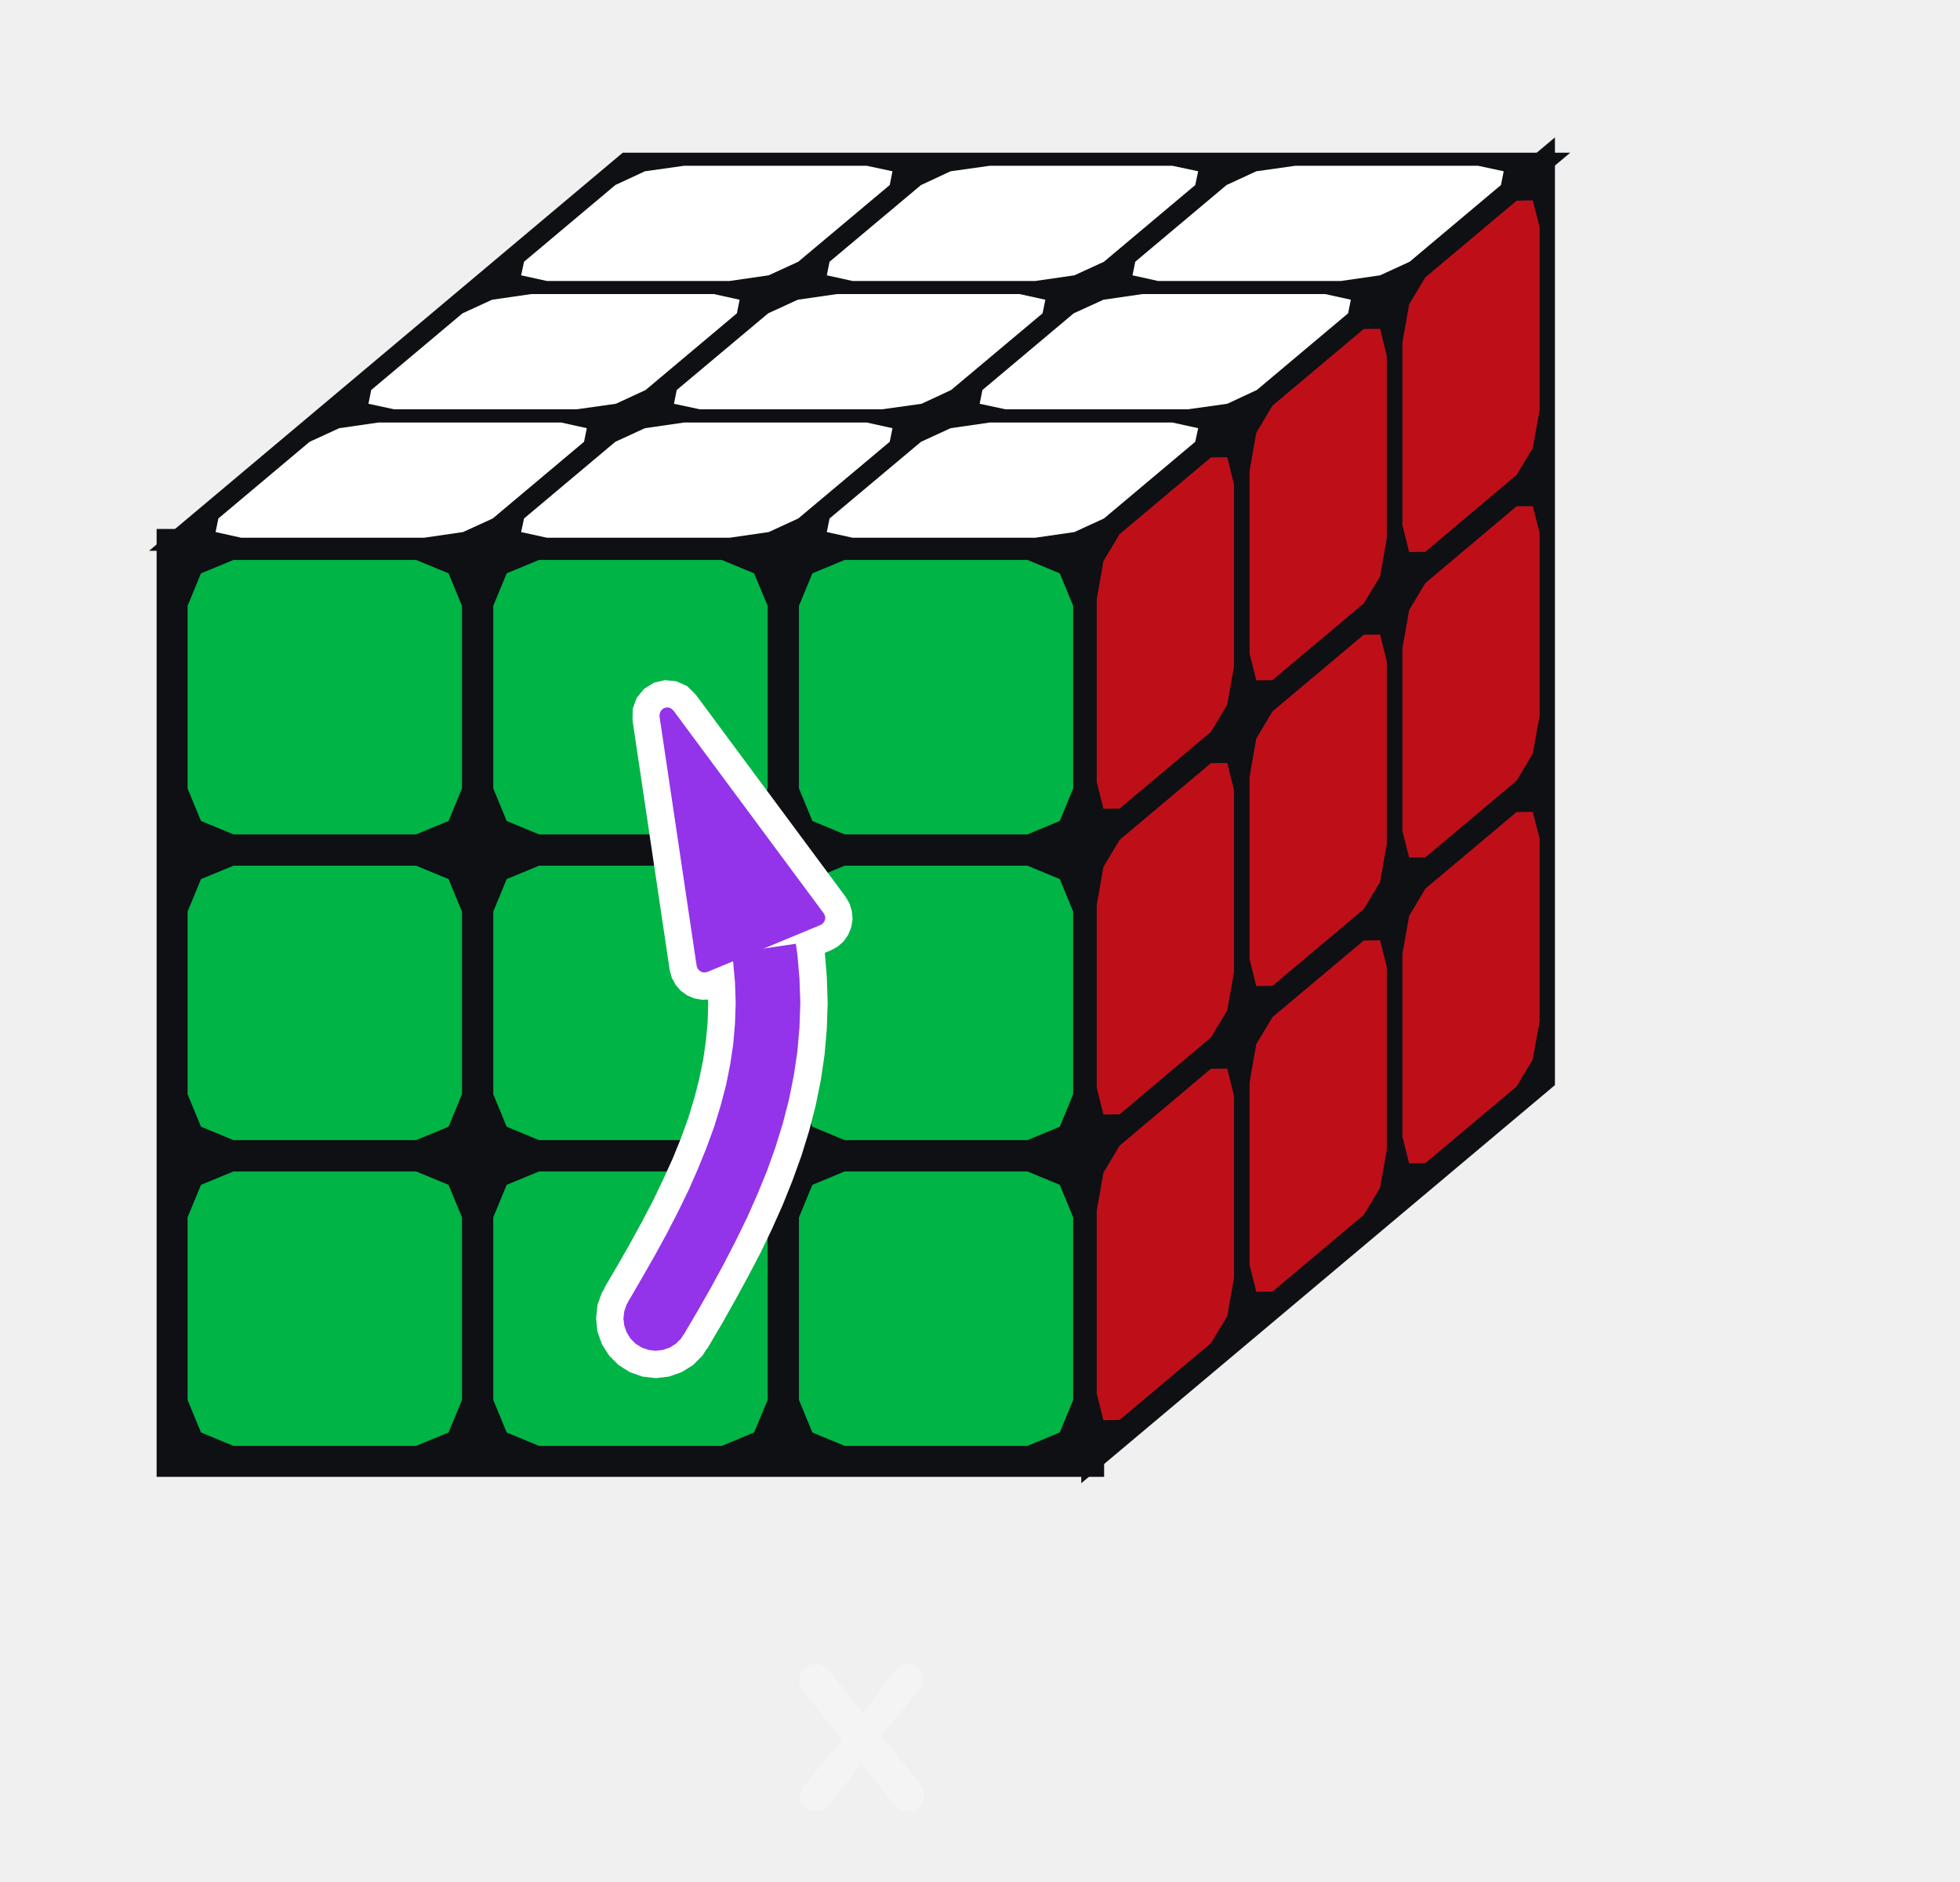
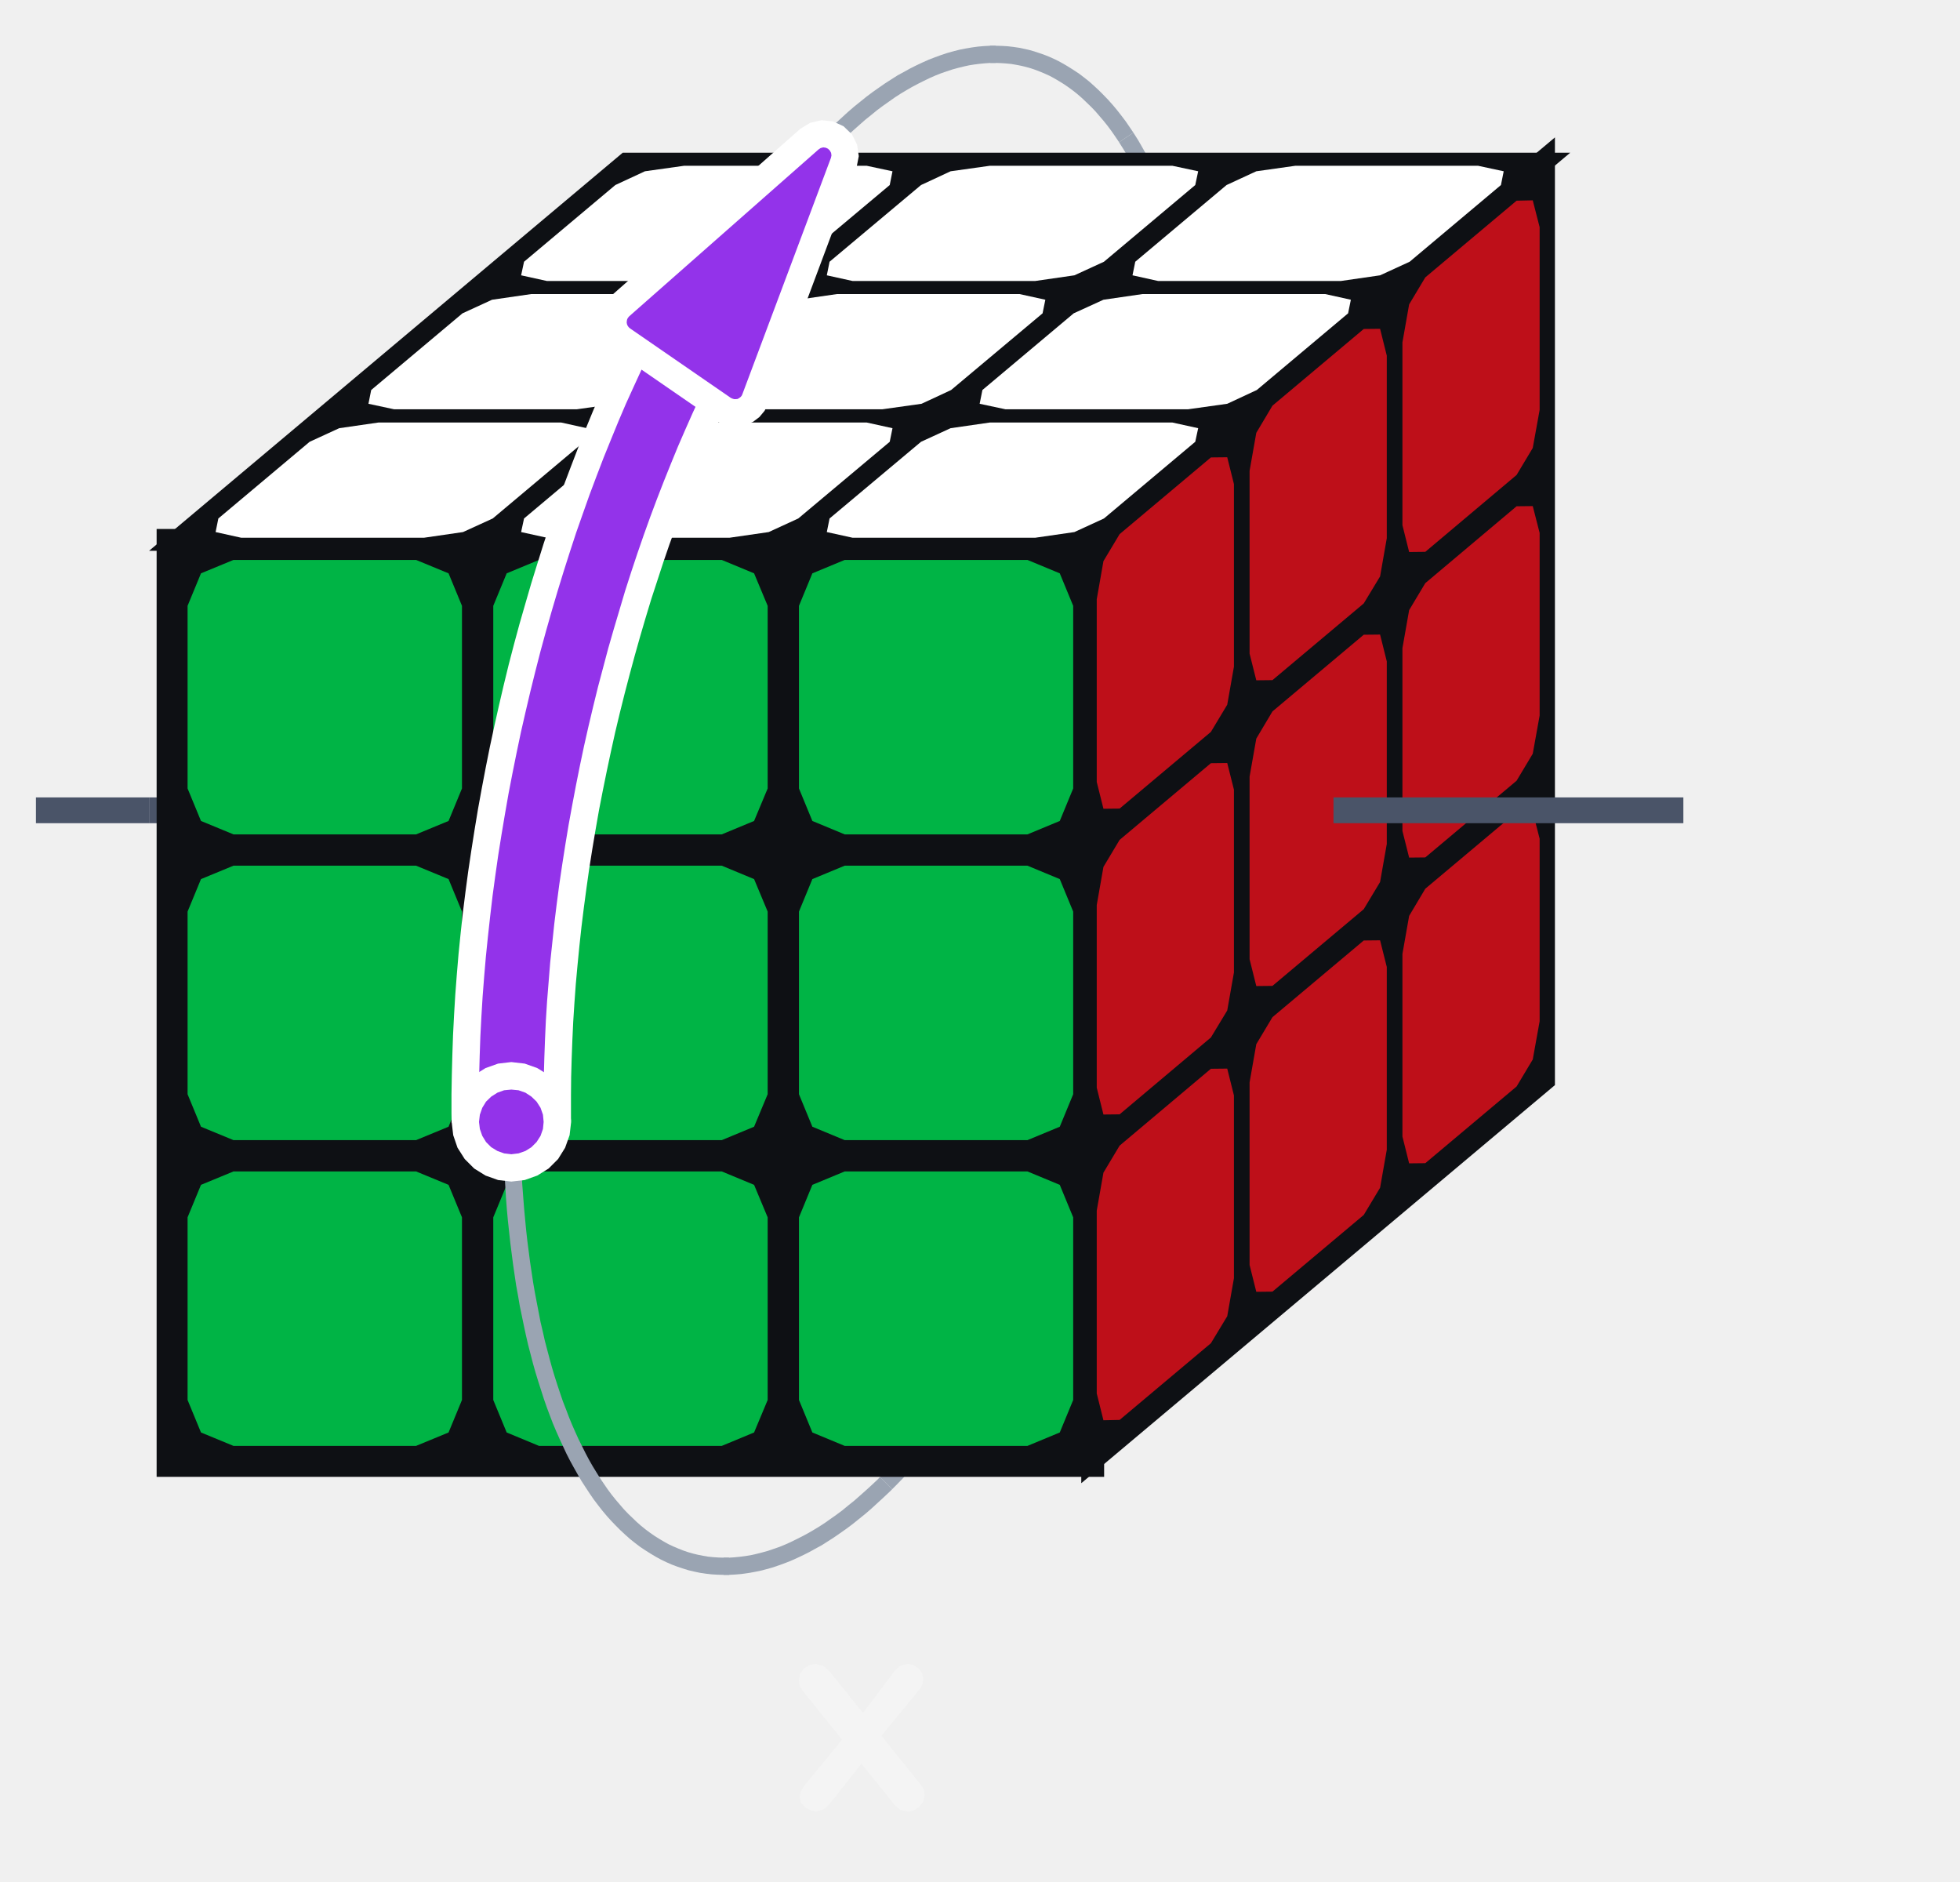
<svg xmlns="http://www.w3.org/2000/svg" viewBox="0 0 114.00 109.20" width="100" height="96">
+   <polygon points="65.09,8.15 65.10,8.17 65.32,8.52 65.54,8.88 65.75,9.25 65.95,9.63 66.15,10.03 66.35,10.43 66.54,10.85 66.73,11.28 66.91,11.72 67.08,12.17 67.26,12.63 67.42,13.10 67.58,13.58 67.74,14.08 67.89,14.58 68.03,15.09 68.17,15.62 68.31,16.15 68.43,16.69 68.56,17.24 68.67,17.81 68.78,18.38 68.89,18.96 68.99,19.54 69.08,20.14 69.17,20.74 69.25,21.36 69.33,21.98 69.40,22.61 69.46,23.24 69.52,23.89 69.57,24.54 69.62,25.20 69.66,25.86 69.69,26.53 69.72,27.21 69.74,27.89 69.75,28.58 69.76,29.28 69.77,29.98 69.76,30.68 69.75,31.39 69.74,32.11 69.72,32.83 69.69,33.55 69.66,34.28 69.62,35.01 69.57,35.75 69.52,36.49 69.46,37.23 69.40,37.98 69.33,38.73 69.25,39.48 69.17,40.23 69.08,40.99 68.99,41.74 68.89,42.50 68.78,43.26 68.67,44.03 68.55,44.79 68.43,45.55 68.30,46.31 68.16,47.08 68.02,47.84 67.88,48.61 67.73,49.37 67.57,50.13 67.41,50.89 67.24,51.65 67.06,52.41 66.89,53.17 66.70,53.92 66.51,54.67 66.32,55.43 66.12,56.17 65.91,56.92 65.70,57.66 65.49,58.40 65.27,59.13 65.05,59.87 64.82,60.59 64.59,61.32 64.35,62.03 64.11,62.75 63.86,63.46 63.61,64.16 63.35,64.86 63.09,65.55 62.83,66.24 62.56,66.92 62.29,67.60 62.02,68.27 61.74,68.93 61.45,69.59 61.17,70.23 60.88,70.88 60.59,71.51 60.29,72.14 59.99,72.76 59.69,73.37 59.38,73.97 59.07,74.56 58.76,75.15 58.45,75.73 58.13,76.30 57.81,76.85 57.49,77.40 57.16,77.95 56.84,78.48 56.51,79.00 56.18,79.51 55.85,80.01 55.51,80.50 55.18,80.98 54.84,81.45 54.50,81.91 54.16,82.36 53.82,82.80 53.48,83.22 53.14,83.64 52.79,84.04 52.45,84.44 52.10,84.82 51.76,85.19 51.41,85.55 51.18,85.77 51.89,86.48 52.12,86.25 52.48,85.88 52.84,85.50 53.19,85.10 53.55,84.70 53.90,84.28 54.25,83.86 54.61,83.42 54.96,82.97 55.30,82.51 55.65,82.04 55.99,81.56 56.34,81.07 56.68,80.57 57.02,80.06 57.35,79.54 57.69,79.00 58.02,78.46 58.35,77.91 58.68,77.35 59.00,76.79 59.32,76.21 59.64,75.62 59.96,75.03 60.27,74.43 60.58,73.81 60.89,73.20 61.19,72.57 61.49,71.93 61.79,71.29 62.08,70.64 62.37,69.99 62.66,69.32 62.94,68.65 63.22,67.98 63.49,67.29 63.76,66.60 64.03,65.91 64.29,65.21 64.55,64.50 64.80,63.79 65.05,63.07 65.30,62.35 65.54,61.63 65.77,60.90 66.00,60.16 66.23,59.42 66.45,58.68 66.67,57.94 66.88,57.19 67.08,56.43 67.29,55.68 67.48,54.92 67.67,54.16 67.86,53.40 68.04,52.64 68.21,51.87 68.38,51.10 68.55,50.34 68.71,49.57 68.86,48.80 69.01,48.03 69.15,47.26 69.28,46.48 69.41,45.71 69.54,44.94 69.66,44.17 69.77,43.41 69.88,42.64 69.98,41.87 70.07,41.11 70.16,40.34 70.24,39.58 70.32,38.82 70.39,38.07 70.46,37.31 70.52,36.56 70.57,35.82 70.61,35.07 70.66,34.33 70.69,33.59 70.72,32.86 70.74,32.13 70.75,31.41 70.76,30.69 70.77,29.98 70.76,29.27 70.75,28.56 70.74,27.86 70.72,27.17 70.69,26.49 70.65,25.80 70.61,25.13 70.57,24.46 70.52,23.80 70.46,23.15 70.39,22.50 70.32,21.86 70.24,21.23 70.16,20.61 70.07,19.99 69.98,19.38 69.87,18.78 69.77,18.19 69.65,17.61 69.53,17.03 69.41,16.47 69.28,15.91 69.14,15.37 69.00,14.83 68.85,14.30 68.69,13.78 68.53,13.28 68.37,12.78 68.20,12.29 68.02,11.81 67.84,11.34 67.65,10.89 67.45,10.44 67.25,10.01 67.05,9.58 66.84,9.17 66.62,8.77 66.40,8.38 66.18,8.00 65.95,7.64 65.92,7.59" fill="#9aa4b2" />
+   <polygon points="8.67,47.75 8.88,47.75 9.28,47.75 9.67,47.75 10.07,47.75 10.47,47.75 10.87,47.75 11.27,47.75 11.67,47.75 12.07,47.75 12.47,47.75 12.87,47.75 13.27,47.75 13.67,47.75 14.07,47.75 14.47,47.75 14.87,47.75 15.26,47.75 15.66,47.75 16.06,47.75 16.46,47.75 16.86,47.75 17.26,47.75 17.66,47.75 18.06,47.75 18.46,47.75 18.86,47.75 19.26,47.75 19.66,47.75 20.06,47.75 20.45,47.75 20.85,47.75 21.25,47.75 21.65,47.75 22.05,47.75 22.45,47.75 22.85,47.75 23.25,47.75 23.65,47.75 24.05,47.75 24.45,47.75 24.85,47.75 25.25,47.75 25.65,47.75 26.04,47.75 26.44,47.75 26.84,47.75 27.24,47.75 27.64,47.75 28.04,47.75 28.44,47.75 28.84,47.75 29.24,47.75 29.64,47.75 30.04,47.75 30.44,47.75 30.84,47.75 31.23,47.75 31.63,47.75 32.03,47.75 32.43,47.75 32.83,47.75 33.23,47.75 33.63,47.75 34.03,47.75 34.43,47.75 34.83,47.75 35.23,47.75 35.63,47.75 36.03,47.75 36.43,47.75 36.82,47.75 37.22,47.75 37.62,47.75 38.02,47.75 38.42,47.75 38.82,47.75 39.22,47.75 39.62,47.75 40.02,47.75 40.42,47.75 40.82,47.75 41.22,47.75 41.62,47.75 42.01,47.75 42.41,47.75 42.81,47.75 43.21,47.75 43.61,47.75 44.01,47.75 44.41,47.75 44.81,47.75 45.21,47.75 45.61,47.75 46.01,47.75 46.41,47.75 46.81,47.75 47.21,47.75 47.60,47.75 48.00,47.75 48.40,47.75 48.80,47.75 49.20,47.75 49.60,47.75 50.00,47.75 50.40,47.75 50.80,47.75 51.20,47.75 51.60,47.75 52.00,47.75 52.40,47.75 52.79,47.75 53.19,47.75 53.59,47.75 53.99,47.75 54.39,47.75 54.79,47.75 55.19,47.75 55.59,47.75 55.99,47.75 56.39,47.75 56.79,47.75 57.19,47.75 57.59,47.75 57.99,47.75 58.38,47.75 58.78,47.75 59.18,47.75 59.58,47.75 59.98,47.75 60.38,47.75 60.78,47.75 61.18,47.75 61.58,47.75 61.98,47.75 62.38,47.75 62.78,47.75 63.18,47.75 63.57,47.75 63.97,47.75 64.37,47.75 64.77,47.75 65.17,47.75 65.57,47.75 65.97,47.75 66.37,47.75 66.77,47.75 67.17,47.75 67.57,47.75 67.97,47.75 68.37,47.75 68.77,47.75 69.16,47.75 69.56,47.75 69.96,47.75 70.36,47.75 70.76,47.75 71.16,47.75 71.56,47.75 71.96,47.75 72.36,47.75 72.76,47.75 73.16,47.75 73.56,47.75 73.96,47.75 74.35,47.75 74.75,47.75 75.15,47.75 75.55,47.75 75.95,47.75 76.35,47.75 76.75,47.75 77.15,47.75 77.55,47.75 77.56,47.75 77.56,46.25 77.55,46.25 77.15,46.25 76.75,46.25 76.35,46.25 75.95,46.25 75.55,46.25 75.15,46.25 74.75,46.25 74.35,46.25 73.96,46.25 73.56,46.25 73.16,46.25 72.76,46.25 72.36,46.25 71.96,46.25 71.56,46.25 71.16,46.25 70.76,46.25 70.36,46.25 69.96,46.25 69.56,46.25 69.16,46.25 68.77,46.25 68.37,46.25 67.97,46.25 67.57,46.25 67.17,46.25 66.77,46.25 66.37,46.25 65.97,46.25 65.57,46.25 65.17,46.25 64.77,46.25 64.37,46.25 63.97,46.25 63.57,46.25 63.18,46.25 62.78,46.25 62.38,46.25 61.98,46.25 61.58,46.25 61.18,46.25 60.78,46.25 60.38,46.25 59.98,46.25 59.58,46.25 59.18,46.25 58.78,46.25 58.38,46.25 57.99,46.25 57.59,46.25 57.19,46.25 56.79,46.25 56.39,46.25 55.99,46.25 55.59,46.25 55.19,46.25 54.79,46.25 54.39,46.25 53.99,46.25 53.59,46.25 53.19,46.25 52.79,46.25 52.40,46.25 52.00,46.25 51.60,46.25 51.20,46.25 50.80,46.25 50.40,46.25 50.00,46.25 49.60,46.25 49.20,46.25 48.80,46.25 48.40,46.25 48.00,46.25 47.60,46.25 47.21,46.25 46.81,46.25 46.41,46.25 46.01,46.25 45.61,46.25 45.21,46.25 44.81,46.25 44.41,46.25 44.01,46.25 43.61,46.25 43.21,46.25 42.81,46.25 42.41,46.25 42.01,46.25 41.62,46.25 41.22,46.25 40.82,46.25 40.42,46.25 40.02,46.25 39.62,46.25 39.22,46.25 38.82,46.25 38.42,46.25 38.02,46.25 37.62,46.25 37.22,46.25 36.82,46.25 36.43,46.25 36.03,46.25 35.63,46.25 35.23,46.25 34.83,46.25 34.43,46.25 34.03,46.25 33.63,46.25 33.23,46.25 32.83,46.25 32.43,46.25 32.03,46.25 31.63,46.25 31.23,46.25 30.84,46.25 30.44,46.25 30.04,46.25 29.64,46.25 29.24,46.25 28.84,46.25 28.44,46.25 28.04,46.25 27.64,46.25 27.24,46.25 26.84,46.25 26.44,46.25 26.04,46.25 25.65,46.25 25.25,46.25 24.85,46.25 24.45,46.25 24.05,46.25 23.65,46.25 23.25,46.25 22.85,46.25 22.45,46.25 22.05,46.25 21.65,46.25 21.25,46.25 20.85,46.25 20.45,46.25 20.06,46.25 19.66,46.25 19.26,46.25 18.86,46.25 18.46,46.25 18.06,46.25 17.66,46.25 17.26,46.25 16.86,46.25 16.46,46.25 16.06,46.25 15.66,46.25 15.26,46.25 14.87,46.25 14.47,46.25 14.07,46.25 13.67,46.25 13.27,46.25 12.87,46.25 12.47,46.25 12.07,46.25 11.67,46.25 11.27,46.25 10.87,46.25 10.47,46.25 10.07,46.25 9.67,46.25 9.28,46.25 8.88,46.25 8.67,46.25" fill="#4a5468" />
  <polygon points="9.11,85.76 64.22,85.76 64.22,30.64 9.11,30.64" fill="#0e1014" />
  <polygon points="8.67,31.91 63.78,31.91 91.33,8.76 36.22,8.76" fill="#0e1014" />
  <polygon points="62.89,86.13 90.44,62.98 90.44,7.87 62.89,31.02" fill="#0e1014" />
  <polygon points="51.75,10.64 51.91,9.84 50.41,9.52 39.79,9.52 37.51,9.84 35.79,10.64 30.48,15.10 30.31,15.89 31.81,16.22 42.43,16.22 44.71,15.89 46.43,15.10" fill="#ffffff" />
  <polygon points="69.52,10.64 69.69,9.84 68.19,9.52 57.57,9.52 55.29,9.84 53.57,10.64 48.25,15.10 48.09,15.89 49.59,16.22 60.21,16.22 62.49,15.89 64.21,15.10" fill="#ffffff" />
  <polygon points="87.30,10.64 87.46,9.84 85.97,9.52 75.34,9.52 73.07,9.84 71.34,10.64 66.03,15.10 65.87,15.89 67.36,16.22 77.99,16.22 80.27,15.89 81.99,15.10" fill="#ffffff" />
  <polygon points="42.86,18.10 43.02,17.31 41.52,16.98 30.90,16.98 28.62,17.31 26.90,18.10 21.59,22.56 21.43,23.36 22.92,23.68 33.55,23.68 35.82,23.36 37.55,22.56" fill="#ffffff" />
  <polygon points="60.64,18.10 60.80,17.31 59.30,16.98 48.68,16.98 46.40,17.31 44.68,18.10 39.36,22.56 39.20,23.36 40.70,23.68 51.32,23.68 53.60,23.36 55.32,22.56" fill="#ffffff" />
  <polygon points="78.41,18.10 78.57,17.31 77.08,16.98 66.45,16.98 64.18,17.31 62.45,18.10 57.14,22.56 56.98,23.36 58.48,23.68 69.10,23.68 71.38,23.36 73.10,22.56" fill="#ffffff" />
  <polygon points="33.97,25.57 34.13,24.78 32.64,24.45 22.01,24.45 19.73,24.78 18.01,25.57 12.70,30.03 12.54,30.82 14.03,31.15 24.66,31.15 26.93,30.82 28.66,30.03" fill="#ffffff" />
  <polygon points="51.75,25.57 51.91,24.78 50.41,24.45 39.79,24.45 37.51,24.78 35.79,25.57 30.48,30.03 30.31,30.82 31.81,31.15 42.43,31.15 44.71,30.82 46.43,30.03" fill="#ffffff" />
  <polygon points="69.52,25.57 69.69,24.78 68.19,24.45 57.57,24.45 55.29,24.78 53.57,25.57 48.25,30.03 48.09,30.82 49.59,31.15 60.21,31.15 62.49,30.82 64.21,30.03" fill="#ffffff" />
  <polygon points="71.77,28.03 71.38,26.47 70.43,26.48 65.12,30.94 64.18,32.51 63.79,34.73 63.79,45.35 64.18,46.91 65.12,46.90 70.43,42.44 71.38,40.86 71.77,38.65" fill="#be0f19" />
  <polygon points="80.66,20.56 80.27,19.00 79.32,19.01 74.01,23.47 73.07,25.05 72.68,27.26 72.68,37.89 73.07,39.44 74.01,39.43 79.32,34.97 80.27,33.40 80.66,31.18" fill="#be0f19" />
  <polygon points="89.55,13.09 89.15,11.53 88.21,11.55 82.90,16.01 81.96,17.58 81.57,19.79 81.57,30.42 81.96,31.98 82.90,31.97 88.21,27.50 89.15,25.93 89.55,23.72" fill="#be0f19" />
  <polygon points="71.77,45.80 71.38,44.25 70.43,44.26 65.12,48.72 64.18,50.29 63.79,52.51 63.79,63.13 64.18,64.69 65.12,64.68 70.43,60.21 71.38,58.64 71.77,56.43" fill="#be0f19" />
  <polygon points="80.66,38.34 80.27,36.78 79.32,36.79 74.01,41.25 73.07,42.83 72.68,45.04 72.68,55.66 73.07,57.22 74.01,57.21 79.32,52.75 80.27,51.17 80.66,48.96" fill="#be0f19" />
  <polygon points="89.55,30.87 89.15,29.31 88.21,29.32 82.90,33.79 81.96,35.36 81.57,37.57 81.57,48.20 81.96,49.75 82.90,49.74 88.21,45.28 89.15,43.71 89.55,41.49" fill="#be0f19" />
  <polygon points="71.77,63.58 71.38,62.02 70.43,62.03 65.12,66.50 64.18,68.07 63.79,70.28 63.79,80.91 64.18,82.47 65.12,82.45 70.43,77.99 71.38,76.42 71.77,74.21" fill="#be0f19" />
  <polygon points="80.66,56.11 80.27,54.56 79.32,54.57 74.01,59.03 73.07,60.60 72.68,62.82 72.68,73.44 73.07,75.00 74.01,74.99 79.32,70.53 80.27,68.95 80.66,66.74" fill="#be0f19" />
  <polygon points="89.55,48.65 89.15,47.09 88.21,47.10 82.90,51.56 81.96,53.14 81.57,55.35 81.57,65.97 81.96,67.53 82.90,67.52 88.21,63.06 89.15,61.49 89.55,59.27" fill="#be0f19" />
  <polygon points="26.87,35.11 26.09,33.22 24.20,32.44 13.58,32.44 11.69,33.22 10.91,35.11 10.91,45.73 11.69,47.62 13.58,48.40 24.20,48.40 26.09,47.62 26.87,45.73" fill="#00b445" />
  <polygon points="44.65,35.11 43.86,33.22 41.98,32.44 31.35,32.44 29.47,33.22 28.69,35.11 28.69,45.73 29.47,47.62 31.35,48.40 41.98,48.40 43.86,47.62 44.65,45.73" fill="#00b445" />
  <polygon points="62.42,35.11 61.64,33.22 59.76,32.44 49.13,32.44 47.25,33.22 46.47,35.11 46.47,45.73 47.25,47.62 49.13,48.40 59.76,48.40 61.64,47.62 62.42,45.73" fill="#00b445" />
  <polygon points="26.87,52.89 26.09,51.00 24.20,50.22 13.58,50.22 11.69,51.00 10.91,52.89 10.91,63.51 11.69,65.40 13.58,66.18 24.20,66.18 26.09,65.40 26.87,63.51" fill="#00b445" />
  <polygon points="44.65,52.89 43.86,51.00 41.98,50.22 31.35,50.22 29.47,51.00 28.69,52.89 28.69,63.51 29.47,65.40 31.35,66.18 41.98,66.18 43.86,65.40 44.65,63.51" fill="#00b445" />
  <polygon points="62.42,52.89 61.64,51.00 59.76,50.22 49.13,50.22 47.25,51.00 46.47,52.89 46.47,63.51 47.25,65.40 49.13,66.18 59.76,66.18 61.64,65.40 62.42,63.51" fill="#00b445" />
  <polygon points="26.87,70.67 26.09,68.78 24.20,68.00 13.58,68.00 11.69,68.78 10.91,70.67 10.91,81.29 11.69,83.18 13.58,83.96 24.20,83.96 26.09,83.18 26.87,81.29" fill="#00b445" />
  <polygon points="44.65,70.67 43.86,68.78 41.98,68.00 31.35,68.00 29.47,68.78 28.69,70.67 28.69,81.29 29.47,83.18 31.35,83.96 41.98,83.96 43.86,83.18 44.65,81.29" fill="#00b445" />
  <polygon points="62.42,70.67 61.64,68.78 59.76,68.00 49.13,68.00 47.25,68.78 46.47,70.67 46.47,81.29 47.25,83.18 49.13,83.96 59.76,83.96 61.64,83.18 62.42,81.29" fill="#00b445" />
-   <polygon points="35.16,74.77 35.23,74.64 35.98,73.36 36.69,72.11 37.37,70.87 38.01,69.64 38.59,68.43 39.13,67.24 39.61,66.06 40.03,64.90 40.38,63.75 40.67,62.62 40.90,61.50 41.06,60.39 41.16,59.30 41.19,58.20 41.16,57.10 41.06,55.97 40.99,55.54 47.87,54.53 47.97,55.23 48.09,56.70 48.14,58.20 48.09,59.70 47.96,61.21 47.74,62.70 47.44,64.18 47.06,65.65 46.61,67.10 46.09,68.54 45.52,69.96 44.89,71.37 44.22,72.76 43.50,74.13 42.76,75.49 42.00,76.84 41.22,78.16 41.12,78.33" fill="#ffffff" />
-   <polygon points="41.61,76.55 41.53,75.77 41.27,75.04 40.86,74.38 40.31,73.83 39.65,73.42 38.91,73.16 38.14,73.07 37.37,73.16 36.63,73.42 35.98,73.83 35.43,74.38 35.01,75.04 34.75,75.77 34.67,76.55 34.75,77.32 35.01,78.05 35.43,78.71 35.98,79.26 36.63,79.67 37.37,79.93 38.14,80.02 38.91,79.93 39.65,79.67 40.31,79.26 40.86,78.71 41.27,78.05 41.53,77.32" fill="#ffffff" />
-   <polygon points="41.75,57.87 41.31,58.00 40.85,58.02 40.39,57.94 39.96,57.76 39.59,57.49 39.29,57.14 39.07,56.73 38.95,56.28 36.79,41.77 36.80,41.10 37.03,40.46 37.46,39.94 38.03,39.58 38.68,39.43 39.35,39.50 39.97,39.78 40.45,40.25 49.19,52.04 49.42,52.44 49.55,52.88 49.59,53.34 49.51,53.80 49.34,54.23 49.08,54.61 48.73,54.92 48.33,55.14" fill="#ffffff" />
-   <polygon points="36.53,75.58 36.61,75.45 37.36,74.16 38.09,72.88 38.78,71.62 39.43,70.36 40.04,69.11 40.59,67.86 41.09,66.63 41.54,65.40 41.91,64.19 42.23,62.98 42.47,61.78 42.65,60.58 42.75,59.39 42.79,58.20 42.75,57.01 42.64,55.80 42.57,55.31 46.29,54.76 46.38,55.40 46.50,56.79 46.55,58.20 46.50,59.61 46.38,61.02 46.17,62.42 45.89,63.82 45.53,65.21 45.10,66.60 44.61,67.97 44.05,69.34 43.45,70.69 42.79,72.04 42.10,73.38 41.37,74.72 40.62,76.04 39.85,77.35 39.75,77.51" fill="#9333ea" />
-   <polygon points="40.02,76.55 39.97,76.13 39.83,75.73 39.61,75.37 39.31,75.08 38.96,74.85 38.56,74.71 38.14,74.67 37.72,74.71 37.32,74.85 36.97,75.08 36.67,75.37 36.45,75.73 36.31,76.13 36.26,76.55 36.31,76.96 36.45,77.36 36.67,77.72 36.97,78.02 37.32,78.24 37.72,78.38 38.14,78.43 38.56,78.38 38.96,78.24 39.31,78.02 39.61,77.72 39.83,77.36 39.97,76.96" fill="#9333ea" />
-   <polygon points="41.14,56.40 41.04,56.42 40.94,56.43 40.84,56.41 40.75,56.37 40.67,56.31 40.60,56.24 40.55,56.14 40.52,56.05 38.36,41.54 38.37,41.39 38.42,41.25 38.51,41.13 38.64,41.05 38.78,41.02 38.93,41.03 39.06,41.10 39.17,41.20 47.91,52.99 47.96,53.08 47.99,53.17 48.00,53.28 47.98,53.38 47.94,53.47 47.88,53.55 47.81,53.62 47.72,53.67" fill="#9333ea" />
+   <polygon points="57.60,3.54 57.91,3.54 58.22,3.55 58.52,3.57 58.82,3.60 59.11,3.65 59.41,3.71 59.70,3.78 59.98,3.86 60.27,3.96 60.55,4.07 60.83,4.19 61.11,4.32 61.38,4.47 61.65,4.63 61.92,4.80 62.18,4.98 62.45,5.18 62.71,5.39 62.96,5.61 63.21,5.85 63.46,6.09 63.71,6.35 63.95,6.63 64.19,6.91 64.43,7.21 64.66,7.52 64.88,7.84 65.09,8.15 65.92,7.59 65.71,7.28 65.47,6.93 65.22,6.60 64.97,6.28 64.71,5.97 64.45,5.68 64.18,5.40 63.91,5.13 63.63,4.87 63.35,4.62 63.06,4.39 62.77,4.17 62.47,3.97 62.17,3.78 61.87,3.60 61.56,3.43 61.25,3.28 60.93,3.14 60.61,3.02 60.28,2.91 59.96,2.81 59.62,2.73 59.29,2.66 58.95,2.61 58.61,2.57 58.27,2.55 57.92,2.54 57.59,2.54" fill="#9aa4b2" />
+   <polygon points="51.18,85.77 51.07,85.89 50.72,86.22 50.37,86.54 50.02,86.85 49.68,87.15 49.33,87.43 48.99,87.71 48.64,87.97 48.30,88.21 47.96,88.45 47.62,88.67 47.27,88.88 46.94,89.07 46.60,89.25 46.26,89.42 45.93,89.58 45.59,89.73 45.26,89.86 44.94,89.97 44.61,90.08 44.28,90.17 43.96,90.25 43.64,90.32 43.33,90.37 43.01,90.41 42.70,90.44 42.39,90.46 42.08,90.46 42.09,91.46 42.42,91.46 42.77,91.44 43.12,91.41 43.48,91.36 43.83,91.30 44.19,91.23 44.54,91.14 44.90,91.04 45.26,90.92 45.62,90.79 45.98,90.65 46.34,90.49 46.70,90.32 47.06,90.14 47.42,89.94 47.79,89.74 48.15,89.51 48.51,89.28 48.87,89.03 49.24,88.77 49.60,88.50 49.96,88.21 50.32,87.92 50.68,87.61 51.04,87.28 51.40,86.95 51.76,86.61 51.89,86.48" fill="#9aa4b2" />
+   <polygon points="2.09,47.75 2.49,47.75 2.89,47.75 3.29,47.75 3.69,47.75 4.09,47.75 4.48,47.75 4.88,47.75 5.28,47.75 5.68,47.75 6.08,47.75 6.48,47.75 6.88,47.75 7.28,47.75 7.68,47.75 8.08,47.75 8.48,47.75 8.67,47.75 8.67,46.25 8.48,46.25 8.08,46.25 7.68,46.25 7.28,46.25 6.88,46.25 6.48,46.25 6.08,46.25 5.68,46.25 5.28,46.25 4.88,46.25 4.48,46.25 4.09,46.25 3.69,46.25 3.29,46.25 2.89,46.25 2.49,46.25 2.09,46.25" fill="#4a5468" />
+   <polygon points="77.56,47.75 77.95,47.75 78.35,47.75 78.75,47.75 79.15,47.75 79.55,47.75 79.94,47.75 80.34,47.75 80.74,47.75 81.14,47.75 81.54,47.75 81.94,47.75 82.34,47.75 82.74,47.75 83.14,47.75 83.54,47.75 83.94,47.75 84.34,47.75 84.74,47.75 85.13,47.75 85.53,47.75 85.93,47.75 86.33,47.75 86.73,47.75 87.13,47.75 87.53,47.75 87.93,47.75 88.33,47.75 88.73,47.75 89.13,47.75 89.53,47.75 89.93,47.75 90.33,47.75 90.72,47.75 91.12,47.75 91.52,47.75 91.92,47.75 92.32,47.75 92.72,47.75 93.12,47.75 93.52,47.75 93.92,47.75 94.32,47.75 94.72,47.75 95.12,47.75 95.52,47.75 95.91,47.75 96.31,47.75 96.71,47.75 97.11,47.75 97.51,47.75 97.91,47.75 97.91,46.25 97.51,46.25 97.11,46.25 96.71,46.25 96.31,46.25 95.91,46.25 95.52,46.25 95.12,46.25 94.72,46.25 94.32,46.25 93.92,46.25 93.52,46.25 93.12,46.25 92.72,46.25 92.32,46.25 91.92,46.25 91.52,46.25 91.12,46.25 90.72,46.25 90.33,46.25 89.93,46.25 89.53,46.25 89.13,46.25 88.73,46.25 88.33,46.25 87.93,46.25 87.53,46.25 87.13,46.25 86.73,46.25 86.33,46.25 85.93,46.25 85.53,46.25 85.13,46.25 84.74,46.25 84.34,46.25 83.94,46.25 83.54,46.25 83.14,46.25 82.74,46.25 82.34,46.25 81.94,46.25 81.54,46.25 81.14,46.25 80.74,46.25 80.34,46.25 79.94,46.25 79.55,46.25 79.15,46.25 78.75,46.25 78.35,46.25 77.95,46.25 77.56,46.25" fill="#4a5468" />
+   <polygon points="30.23,64.03 30.24,63.32 30.25,62.61 30.26,61.89 30.28,61.17 30.31,60.45 30.34,59.72 30.38,58.99 30.43,58.25 30.48,57.51 30.54,56.77 30.60,56.02 30.67,55.27 30.75,54.52 30.83,53.77 30.92,53.01 31.01,52.26 31.11,51.50 31.22,50.74 31.33,49.97 31.45,49.21 31.57,48.45 31.70,47.69 31.84,46.92 31.98,46.16 32.12,45.39 32.27,44.63 32.43,43.87 32.59,43.11 32.76,42.35 32.94,41.59 33.11,40.83 33.30,40.08 33.49,39.33 33.68,38.57 33.88,37.83 34.09,37.08 34.30,36.34 34.51,35.60 34.73,34.87 34.95,34.13 35.18,33.41 35.41,32.68 35.65,31.97 35.89,31.25 36.14,30.54 36.39,29.84 36.65,29.14 36.91,28.45 37.17,27.76 37.44,27.08 37.71,26.40 37.98,25.73 38.26,25.07 38.55,24.41 38.83,23.77 39.12,23.12 39.41,22.49 39.71,21.86 40.01,21.24 40.31,20.63 40.62,20.03 40.93,19.44 41.24,18.85 41.55,18.27 41.87,17.70 42.19,17.15 42.51,16.60 42.84,16.05 43.16,15.52 43.49,15.00 43.82,14.49 44.15,13.99 44.49,13.50 44.82,13.02 45.16,12.55 45.50,12.09 45.84,11.64 46.18,11.20 46.52,10.78 46.86,10.36 47.21,9.96 47.55,9.56 47.90,9.18 48.24,8.81 48.59,8.46 48.94,8.11 49.28,7.78 49.63,7.46 49.98,7.15 50.32,6.85 50.67,6.57 51.01,6.29 51.36,6.03 51.70,5.79 52.04,5.55 52.38,5.33 52.73,5.12 53.06,4.93 53.40,4.75 53.74,4.58 54.07,4.42 54.41,4.27 54.74,4.14 55.06,4.03 55.39,3.92 55.72,3.83 56.04,3.75 56.36,3.68 56.67,3.63 56.99,3.59 57.30,3.56 57.61,3.54 57.92,3.54 57.91,2.54 57.58,2.54 57.23,2.56 56.88,2.59 56.52,2.64 56.17,2.70 55.81,2.77 55.46,2.86 55.10,2.96 54.74,3.08 54.38,3.21 54.02,3.35 53.66,3.51 53.30,3.68 52.94,3.86 52.58,4.06 52.21,4.26 51.85,4.49 51.49,4.72 51.13,4.97 50.76,5.23 50.40,5.50 50.04,5.79 49.68,6.08 49.32,6.39 48.96,6.72 48.60,7.05 48.24,7.40 47.88,7.75 47.52,8.12 47.16,8.50 46.81,8.90 46.45,9.30 46.10,9.72 45.75,10.14 45.39,10.58 45.04,11.03 44.70,11.49 44.35,11.96 44.01,12.44 43.66,12.93 43.32,13.43 42.98,13.94 42.65,14.46 42.31,15.00 41.98,15.54 41.65,16.09 41.32,16.65 41.00,17.21 40.68,17.79 40.36,18.38 40.04,18.97 39.73,19.57 39.42,20.19 39.11,20.80 38.81,21.43 38.51,22.07 38.21,22.71 37.92,23.36 37.63,24.01 37.34,24.68 37.06,25.35 36.78,26.02 36.51,26.71 36.24,27.40 35.97,28.09 35.71,28.79 35.45,29.50 35.20,30.21 34.95,30.93 34.70,31.65 34.46,32.37 34.23,33.10 34.00,33.84 33.77,34.58 33.55,35.32 33.33,36.06 33.12,36.81 32.92,37.57 32.71,38.32 32.52,39.08 32.33,39.84 32.14,40.60 31.96,41.36 31.79,42.13 31.62,42.90 31.45,43.66 31.29,44.43 31.14,45.20 30.99,45.97 30.85,46.74 30.72,47.52 30.59,48.29 30.46,49.06 30.34,49.83 30.23,50.59 30.12,51.36 30.02,52.13 29.93,52.89 29.84,53.66 29.76,54.42 29.68,55.18 29.61,55.93 29.54,56.69 29.48,57.44 29.43,58.18 29.39,58.93 29.34,59.67 29.31,60.41 29.28,61.14 29.26,61.87 29.25,62.59 29.24,63.31 29.23,64.02" fill="#9aa4b2" />
+   <polygon points="42.40,90.46 42.09,90.46 41.78,90.45 41.48,90.43 41.18,90.40 40.89,90.35 40.59,90.29 40.30,90.22 40.02,90.14 39.73,90.04 39.45,89.93 39.17,89.81 38.89,89.68 38.62,89.53 38.35,89.37 38.08,89.20 37.82,89.02 37.55,88.82 37.29,88.61 37.04,88.39 36.79,88.15 36.54,87.91 36.29,87.65 36.05,87.37 35.81,87.09 35.57,86.79 35.34,86.48 35.12,86.16 34.89,85.82 34.68,85.48 34.46,85.12 34.25,84.75 34.05,84.37 33.85,83.97 33.65,83.57 33.46,83.15 33.27,82.72 33.09,82.28 32.92,81.83 32.74,81.37 32.58,80.90 32.42,80.42 32.26,79.92 32.11,79.42 31.97,78.91 31.83,78.38 31.69,77.85 31.57,77.31 31.44,76.76 31.33,76.19 31.22,75.62 31.11,75.04 31.01,74.46 30.92,73.86 30.83,73.26 30.75,72.64 30.67,72.02 30.60,71.39 30.54,70.76 30.48,70.11 30.43,69.46 30.38,68.80 30.34,68.14 30.31,67.47 30.28,66.79 30.26,66.11 30.25,65.42 30.24,64.72 30.23,64.02 29.23,64.03 29.24,64.73 29.25,65.44 29.26,66.14 29.28,66.83 29.31,67.51 29.35,68.20 29.39,68.87 29.43,69.54 29.48,70.20 29.54,70.85 29.61,71.50 29.68,72.14 29.76,72.77 29.84,73.39 29.93,74.01 30.02,74.62 30.13,75.22 30.23,75.81 30.35,76.39 30.47,76.97 30.59,77.53 30.72,78.09 30.86,78.63 31.00,79.17 31.15,79.70 31.31,80.22 31.47,80.72 31.63,81.22 31.80,81.71 31.98,82.19 32.16,82.66 32.35,83.11 32.55,83.56 32.75,83.99 32.95,84.42 33.16,84.83 33.38,85.23 33.60,85.62 33.82,86.00 34.06,86.37 34.29,86.72 34.53,87.07 34.78,87.40 35.03,87.72 35.29,88.03 35.55,88.32 35.82,88.60 36.09,88.87 36.37,89.13 36.65,89.38 36.94,89.61 37.23,89.83 37.53,90.03 37.83,90.22 38.13,90.40 38.44,90.57 38.75,90.72 39.07,90.86 39.39,90.98 39.72,91.09 40.04,91.19 40.38,91.27 40.71,91.34 41.05,91.39 41.39,91.43 41.73,91.45 42.08,91.46 42.41,91.46" fill="#9aa4b2" />
+   <polygon points="33.21,65.07 33.21,64.59 33.21,63.55 33.22,62.51 33.25,61.45 33.29,60.38 33.34,59.30 33.41,58.21 33.49,57.11 33.59,56.01 33.70,54.89 33.82,53.78 33.96,52.65 34.11,51.53 34.27,50.40 34.45,49.26 34.64,48.13 34.84,46.99 35.06,45.86 35.29,44.73 35.53,43.60 35.78,42.47 36.05,41.34 36.33,40.22 36.62,39.11 36.92,38.00 37.23,36.90 37.55,35.81 37.88,34.72 38.23,33.65 38.58,32.58 38.94,31.53 39.32,30.49 39.70,29.46 40.09,28.45 40.49,27.45 40.90,26.47 41.32,25.50 41.74,24.55 42.17,23.61 42.62,22.68 42.69,22.54 36.46,19.46 36.36,19.67 35.89,20.66 35.42,21.68 34.95,22.71 34.50,23.76 34.06,24.83 33.63,25.91 33.21,27.00 32.79,28.11 32.39,29.22 32.00,30.35 31.62,31.49 31.26,32.64 30.90,33.80 30.56,34.97 30.22,36.15 29.90,37.33 29.59,38.52 29.30,39.71 29.02,40.91 28.75,42.11 28.49,43.32 28.25,44.52 28.02,45.73 27.80,46.94 27.60,48.15 27.41,49.36 27.23,50.57 27.07,51.77 26.92,52.97 26.79,54.17 26.67,55.36 26.57,56.55 26.48,57.73 26.41,58.90 26.35,60.07 26.31,61.23 26.28,62.37 26.26,63.51 26.26,64.63 26.27,65.16" fill="#ffffff" />
+   <polygon points="31.62,65.09 31.62,64.60 31.61,63.54 31.63,62.48 31.66,61.40 31.70,60.31 31.75,59.21 31.82,58.10 31.91,56.98 32.00,55.86 32.12,54.73 32.24,53.59 32.38,52.45 32.53,51.31 32.70,50.16 32.88,49.01 33.07,47.86 33.28,46.71 33.50,45.55 33.73,44.40 33.97,43.26 34.23,42.11 34.50,40.97 34.78,39.83 35.08,38.70 35.38,37.57 35.70,36.46 36.03,35.35 36.36,34.24 36.71,33.15 37.07,32.07 37.44,31.00 37.82,29.94 38.21,28.90 38.61,27.87 39.02,26.85 39.43,25.85 39.86,24.86 40.29,23.89 40.73,22.94 41.18,21.99 41.26,21.83 37.89,20.16 37.79,20.36 37.33,21.34 36.87,22.34 36.41,23.35 35.97,24.38 35.54,25.43 35.11,26.49 34.70,27.56 34.29,28.65 33.90,29.75 33.51,30.86 33.14,31.99 32.78,33.12 32.43,34.26 32.09,35.41 31.76,36.57 31.44,37.74 31.14,38.91 30.85,40.08 30.57,41.27 30.30,42.45 30.05,43.64 29.81,44.83 29.58,46.02 29.37,47.22 29.17,48.41 28.98,49.60 28.81,50.79 28.65,51.97 28.51,53.16 28.38,54.34 28.26,55.51 28.16,56.68 28.07,57.84 28.00,58.99 27.94,60.14 27.90,61.28 27.87,62.40 27.85,63.52 27.86,64.62 27.86,65.14" fill="#9333ea" />
+   <polygon points="41.60,24.33 42.01,24.55 42.46,24.67 42.92,24.68 43.38,24.59 43.80,24.41 44.17,24.13 44.47,23.77 44.68,23.36 49.82,9.62 49.95,8.96 49.85,8.29 49.55,7.69 49.06,7.22 48.45,6.94 47.78,6.87 47.13,7.02 46.55,7.37 35.55,17.08 35.24,17.42 35.01,17.82 34.89,18.27 34.86,18.73 34.94,19.19 35.12,19.61 35.39,19.99 35.74,20.29" fill="#ffffff" />
+   <polygon points="42.51,23.02 42.60,23.06 42.70,23.09 42.80,23.09 42.90,23.08 42.99,23.03 43.07,22.97 43.14,22.89 43.18,22.80 48.33,9.06 48.36,8.92 48.34,8.77 48.27,8.64 48.16,8.53 48.03,8.47 47.88,8.45 47.73,8.49 47.61,8.57 36.60,18.27 36.53,18.35 36.48,18.44 36.46,18.53 36.45,18.64 36.47,18.74 36.51,18.83 36.57,18.91 36.65,18.98" fill="#9333ea" />
+   <polygon points="33.22,65.12 33.13,65.89 32.87,66.62 32.46,67.28 31.91,67.83 31.25,68.24 30.52,68.50 29.74,68.59 28.97,68.50 28.24,68.24 27.58,67.83 27.03,67.28 26.61,66.62 26.36,65.89 26.27,65.12 26.36,64.34 26.61,63.61 27.03,62.95 27.58,62.40 28.24,61.99 28.97,61.73 29.74,61.64 30.52,61.73 31.25,61.99 31.91,62.40 32.46,62.95 32.87,63.61 33.13,64.34" fill="#ffffff" />
+   <polygon points="31.62,65.12 31.58,65.53 31.44,65.93 31.21,66.29 30.91,66.59 30.56,66.81 30.16,66.95 29.74,67.00 29.32,66.95 28.93,66.81 28.57,66.59 28.27,66.29 28.05,65.93 27.91,65.53 27.86,65.12 27.91,64.70 28.05,64.30 28.27,63.94 28.57,63.65 28.93,63.42 29.32,63.28 29.74,63.24 30.16,63.28 30.56,63.42 30.91,63.65 31.21,63.94 31.44,64.30 31.58,64.70" fill="#9333ea" />
  <polygon points="47.44,96.64 47.87,96.74 48.22,97.04 53.57,103.68 53.73,103.95 53.78,104.26 53.70,104.63 53.47,104.94 53.15,105.16 52.80,105.23 52.37,105.13 52.02,104.82 46.67,98.18 46.51,97.90 46.46,97.60 46.54,97.22 46.76,96.91 47.08,96.70" fill="#f4f4f4" />
  <polygon points="47.46,105.22 47.14,105.15 46.82,104.97 46.59,104.70 46.51,104.37 46.58,104.06 46.75,103.76 49.20,100.77 50.16,102.37 48.22,104.82 47.88,105.11" fill="#f4f4f4" />
  <polygon points="52.78,96.64 53.14,96.70 53.43,96.90 53.63,97.18 53.70,97.50 53.68,97.66 53.65,97.82 53.58,97.98 53.47,98.13 51.06,101.07 50.05,99.68 52.02,97.07 52.37,96.74" fill="#f4f4f4" />
</svg>
